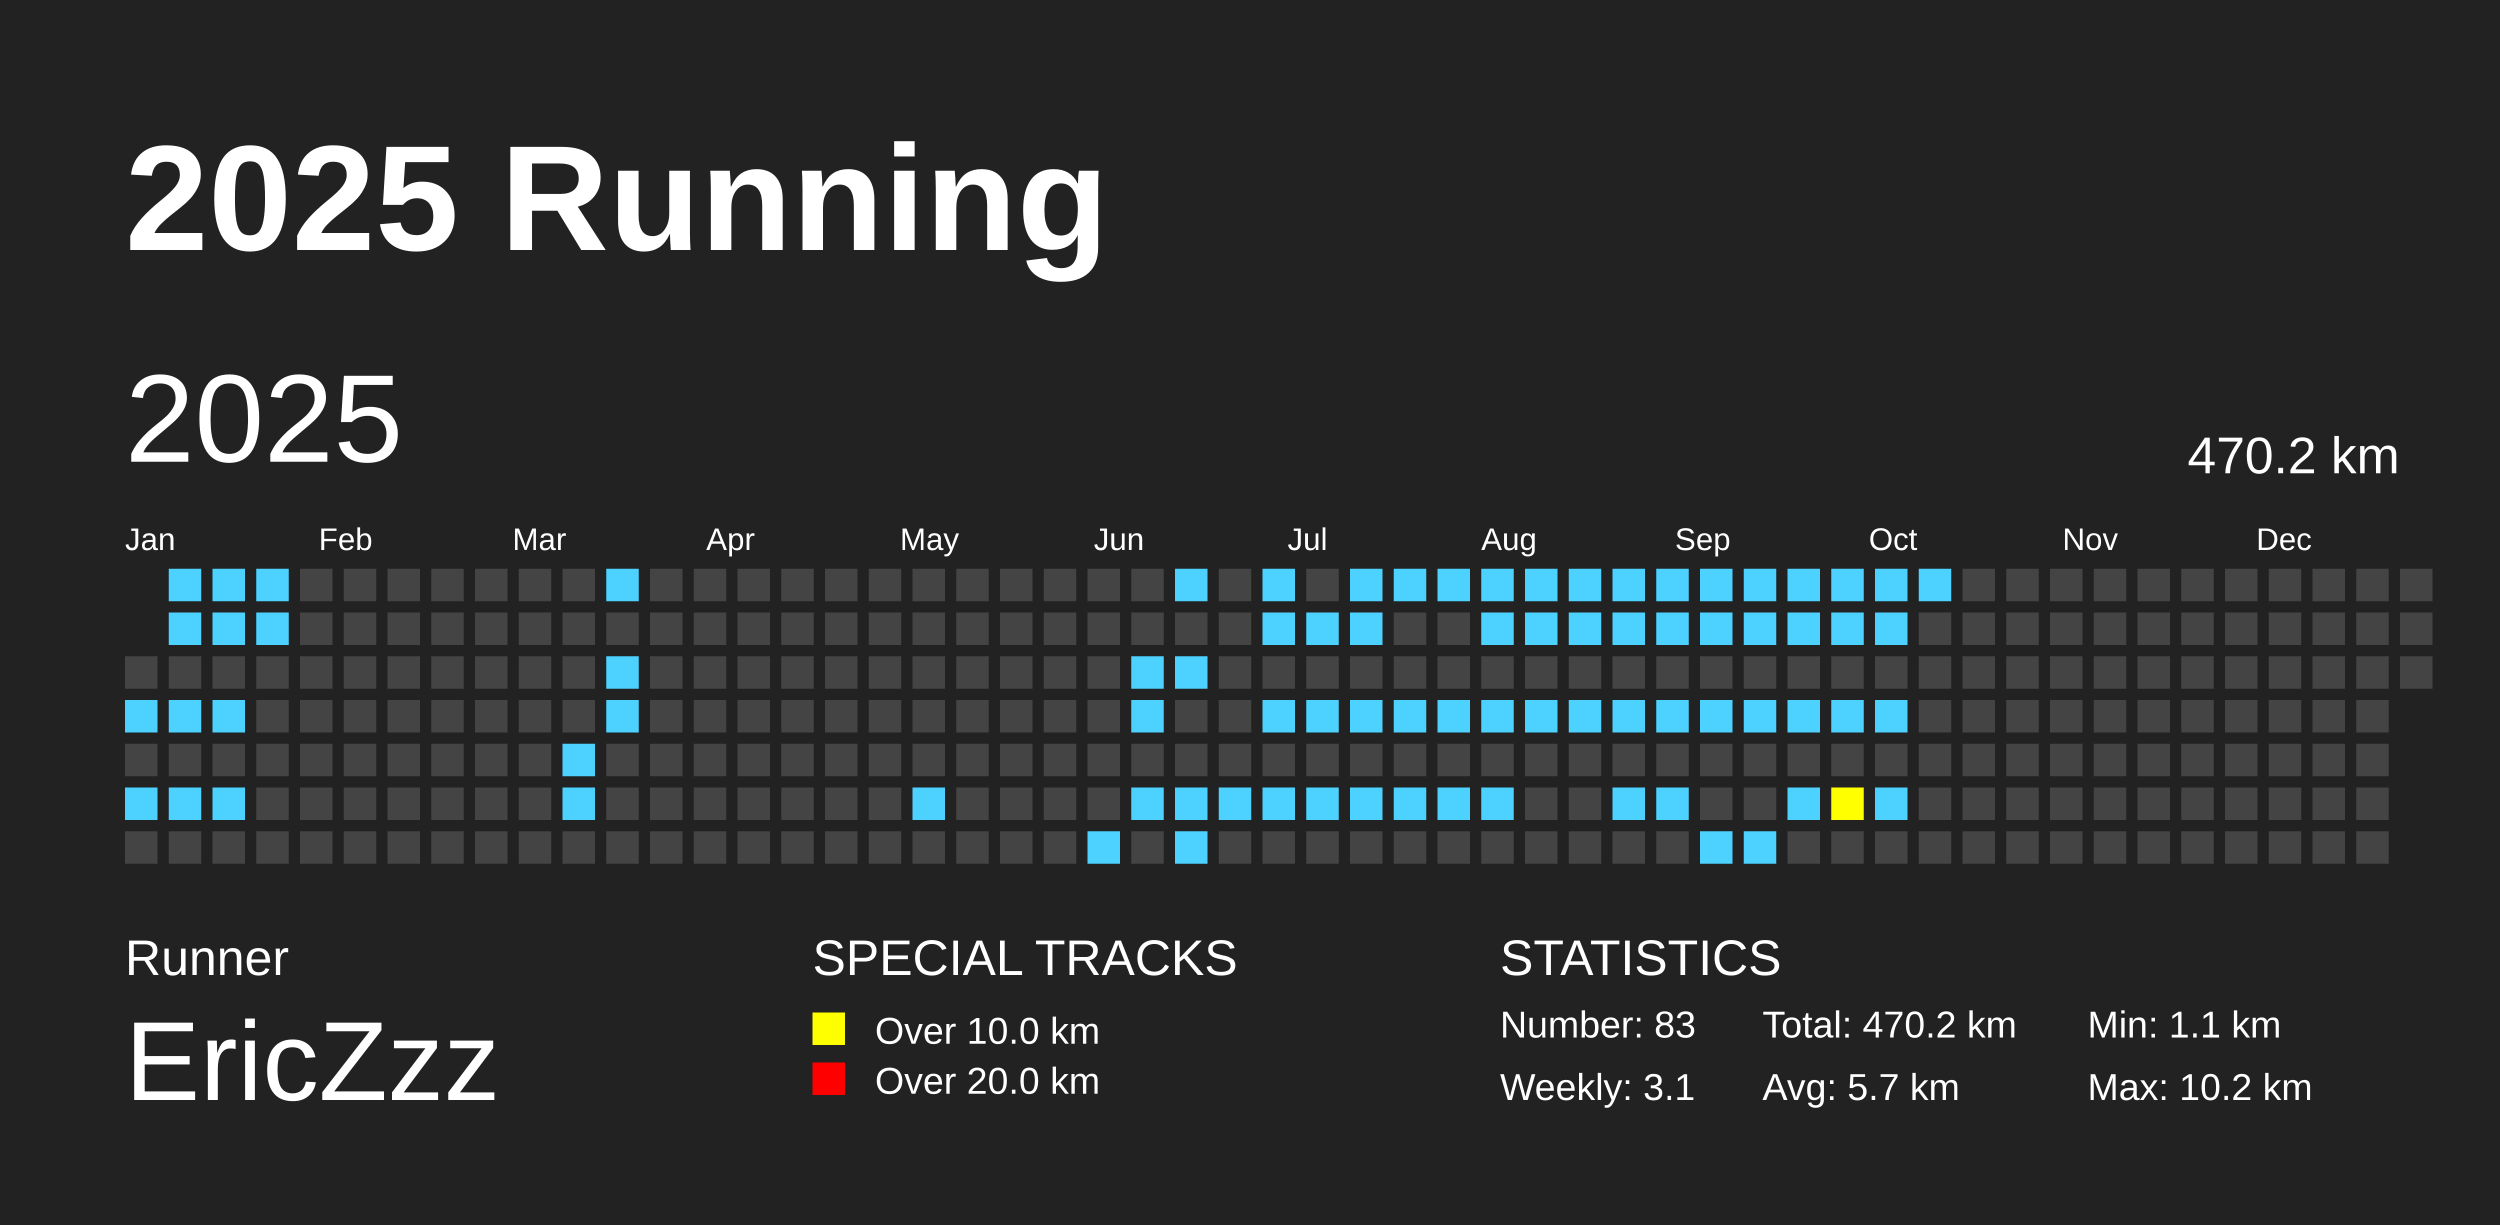
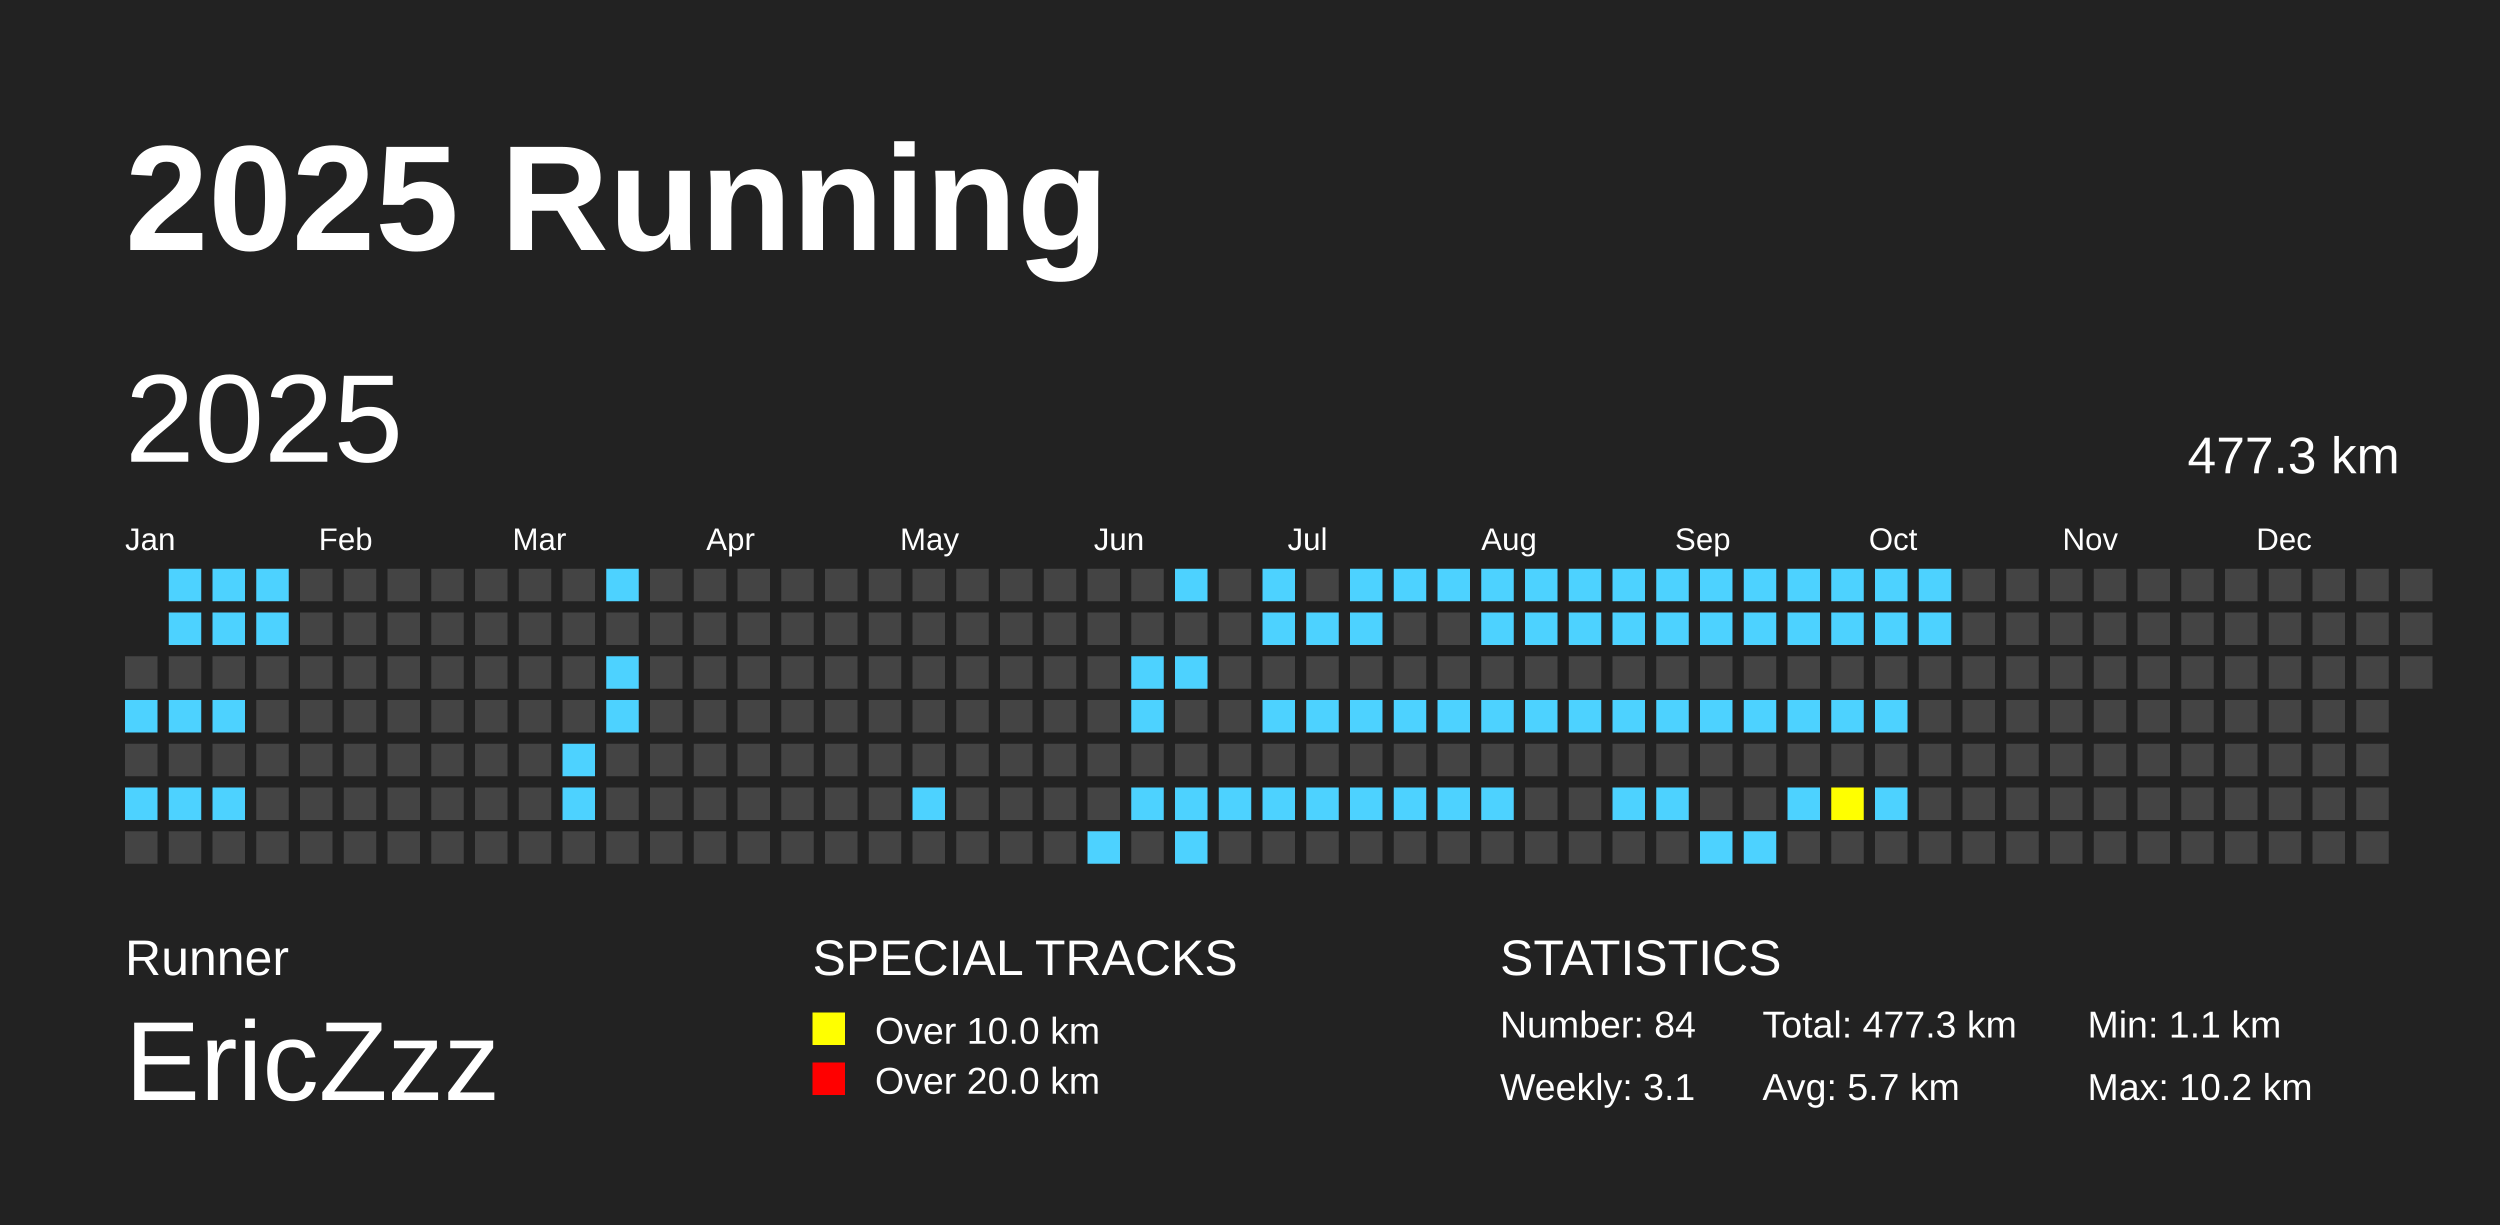
<svg xmlns="http://www.w3.org/2000/svg" baseProfile="full" height="98mm" version="1.1" viewBox="0,0,200,98" width="200mm">
  <defs />
  <rect fill="#222222" height="98" width="200" x="0" y="0" />
  <text fill="#FFFFFF" style="font-size:12px; font-family:Arial; font-weight:bold;" x="10" y="20">2025 Running</text>
  <text fill="#FFFFFF" style="font-size:4px; font-family:Arial" x="10" y="78">Runner</text>
  <text fill="#FFFFFF" style="font-size:9px; font-family:Arial" x="10" y="88">EricZzz</text>
  <text fill="#FFFFFF" style="font-size:4px; font-family:Arial" x="65" y="78">SPECIAL TRACKS</text>
  <rect fill="yellow" height="2.6" width="2.6" x="65" y="81" />
  <text fill="#FFFFFF" style="font-size:3px; font-family:Arial" x="70" y="83.5">Over 10.0 km</text>
  <rect fill="red" height="2.6" width="2.6" x="65" y="85" />
  <text fill="#FFFFFF" style="font-size:3px; font-family:Arial" x="70" y="87.5">Over 20.0 km</text>
  <text fill="#FFFFFF" style="font-size:4px; font-family:Arial" x="120" y="78">STATISTICS</text>
-   <text fill="#FFFFFF" style="font-size:3px; font-family:Arial" x="120" y="83">Number: 83</text>
+   <text fill="#FFFFFF" style="font-size:3px; font-family:Arial" x="120" y="83">Number: 84</text>
  <text fill="#FFFFFF" style="font-size:3px; font-family:Arial" x="120" y="88">Weekly: 3.1</text>
-   <text fill="#FFFFFF" style="font-size:3px; font-family:Arial" x="141" y="83">Total: 470.2 km</text>
+   <text fill="#FFFFFF" style="font-size:3px; font-family:Arial" x="141" y="83">Total: 477.3 km</text>
  <text fill="#FFFFFF" style="font-size:3px; font-family:Arial" x="141" y="88">Avg: 5.7 km</text>
  <text fill="#FFFFFF" style="font-size:3px; font-family:Arial" x="167" y="83">Min: 1.1 km</text>
  <text fill="#FFFFFF" style="font-size:3px; font-family:Arial" x="167" y="88">Max: 10.2 km</text>
  <text dominant-baseline="hanging" fill="#FFFFFF" style="font-size:10.0px; font-family:Arial;" x="10" y="30">2025</text>
-   <text dominant-baseline="hanging" fill="#FFFFFF" style="font-size:4.125px; font-family:Arial;" x="175" y="35">470.2 km</text>
+   <text dominant-baseline="hanging" fill="#FFFFFF" style="font-size:4.125px; font-family:Arial;" x="175" y="35">477.3 km</text>
  <text fill="#FFFFFF" style="font-size:2.5px; font-family:Arial" x="10.0" y="44">Jan</text>
  <text fill="#FFFFFF" style="font-size:2.5px; font-family:Arial" x="25.5" y="44">Feb</text>
  <text fill="#FFFFFF" style="font-size:2.5px; font-family:Arial" x="41.0" y="44">Mar</text>
  <text fill="#FFFFFF" style="font-size:2.5px; font-family:Arial" x="56.5" y="44">Apr</text>
  <text fill="#FFFFFF" style="font-size:2.5px; font-family:Arial" x="72.0" y="44">May</text>
  <text fill="#FFFFFF" style="font-size:2.5px; font-family:Arial" x="87.5" y="44">Jun</text>
  <text fill="#FFFFFF" style="font-size:2.5px; font-family:Arial" x="103.0" y="44">Jul</text>
  <text fill="#FFFFFF" style="font-size:2.5px; font-family:Arial" x="118.5" y="44">Aug</text>
  <text fill="#FFFFFF" style="font-size:2.5px; font-family:Arial" x="134.0" y="44">Sep</text>
  <text fill="#FFFFFF" style="font-size:2.5px; font-family:Arial" x="149.5" y="44">Oct</text>
  <text fill="#FFFFFF" style="font-size:2.5px; font-family:Arial" x="165.0" y="44">Nov</text>
  <text fill="#FFFFFF" style="font-size:2.5px; font-family:Arial" x="180.5" y="44">Dec</text>
  <rect fill="#444444" height="2.6" width="2.6" x="10.0" y="52.5" />
  <rect fill="#4DD2FF" height="2.6" width="2.6" x="10.0" y="56.0" />
  <rect fill="#444444" height="2.6" width="2.6" x="10.0" y="59.5" />
  <rect fill="#4DD2FF" height="2.6" width="2.6" x="10.0" y="63.0" />
  <rect fill="#444444" height="2.6" width="2.6" x="10.0" y="66.5" />
  <rect fill="#4DD2FF" height="2.6" width="2.6" x="13.5" y="45.5" />
  <rect fill="#4DD2FF" height="2.6" width="2.6" x="13.5" y="49.0" />
  <rect fill="#444444" height="2.6" width="2.6" x="13.5" y="52.5" />
  <rect fill="#4DD2FF" height="2.6" width="2.6" x="13.5" y="56.0" />
  <rect fill="#444444" height="2.6" width="2.6" x="13.5" y="59.5" />
  <rect fill="#4DD2FF" height="2.6" width="2.6" x="13.5" y="63.0" />
  <rect fill="#444444" height="2.6" width="2.6" x="13.5" y="66.5" />
  <rect fill="#4DD2FF" height="2.6" width="2.6" x="17.0" y="45.5" />
  <rect fill="#4DD2FF" height="2.6" width="2.6" x="17.0" y="49.0" />
  <rect fill="#444444" height="2.6" width="2.6" x="17.0" y="52.5" />
  <rect fill="#4DD2FF" height="2.6" width="2.6" x="17.0" y="56.0" />
  <rect fill="#444444" height="2.6" width="2.6" x="17.0" y="59.5" />
  <rect fill="#4DD2FF" height="2.6" width="2.6" x="17.0" y="63.0" />
  <rect fill="#444444" height="2.6" width="2.6" x="17.0" y="66.5" />
  <rect fill="#4DD2FF" height="2.6" width="2.6" x="20.5" y="45.5" />
  <rect fill="#4DD2FF" height="2.6" width="2.6" x="20.5" y="49.0" />
  <rect fill="#444444" height="2.6" width="2.6" x="20.5" y="52.5" />
  <rect fill="#444444" height="2.6" width="2.6" x="20.5" y="56.0" />
  <rect fill="#444444" height="2.6" width="2.6" x="20.5" y="59.5" />
  <rect fill="#444444" height="2.6" width="2.6" x="20.5" y="63.0" />
  <rect fill="#444444" height="2.6" width="2.6" x="20.5" y="66.5" />
  <rect fill="#444444" height="2.6" width="2.6" x="24.0" y="45.5" />
  <rect fill="#444444" height="2.6" width="2.6" x="24.0" y="49.0" />
  <rect fill="#444444" height="2.6" width="2.6" x="24.0" y="52.5" />
  <rect fill="#444444" height="2.6" width="2.6" x="24.0" y="56.0" />
  <rect fill="#444444" height="2.6" width="2.6" x="24.0" y="59.5" />
  <rect fill="#444444" height="2.6" width="2.6" x="24.0" y="63.0" />
  <rect fill="#444444" height="2.6" width="2.6" x="24.0" y="66.5" />
  <rect fill="#444444" height="2.6" width="2.6" x="27.5" y="45.5" />
  <rect fill="#444444" height="2.6" width="2.6" x="27.5" y="49.0" />
  <rect fill="#444444" height="2.6" width="2.6" x="27.5" y="52.5" />
  <rect fill="#444444" height="2.6" width="2.6" x="27.5" y="56.0" />
  <rect fill="#444444" height="2.6" width="2.6" x="27.5" y="59.5" />
  <rect fill="#444444" height="2.6" width="2.6" x="27.5" y="63.0" />
  <rect fill="#444444" height="2.6" width="2.6" x="27.5" y="66.5" />
  <rect fill="#444444" height="2.6" width="2.6" x="31.0" y="45.5" />
  <rect fill="#444444" height="2.6" width="2.6" x="31.0" y="49.0" />
  <rect fill="#444444" height="2.6" width="2.6" x="31.0" y="52.5" />
  <rect fill="#444444" height="2.6" width="2.6" x="31.0" y="56.0" />
  <rect fill="#444444" height="2.6" width="2.6" x="31.0" y="59.5" />
  <rect fill="#444444" height="2.6" width="2.6" x="31.0" y="63.0" />
  <rect fill="#444444" height="2.6" width="2.6" x="31.0" y="66.5" />
  <rect fill="#444444" height="2.6" width="2.6" x="34.5" y="45.5" />
  <rect fill="#444444" height="2.6" width="2.6" x="34.5" y="49.0" />
  <rect fill="#444444" height="2.6" width="2.6" x="34.5" y="52.5" />
  <rect fill="#444444" height="2.6" width="2.6" x="34.5" y="56.0" />
  <rect fill="#444444" height="2.6" width="2.6" x="34.5" y="59.5" />
  <rect fill="#444444" height="2.6" width="2.6" x="34.5" y="63.0" />
  <rect fill="#444444" height="2.6" width="2.6" x="34.5" y="66.5" />
  <rect fill="#444444" height="2.6" width="2.6" x="38.0" y="45.5" />
  <rect fill="#444444" height="2.6" width="2.6" x="38.0" y="49.0" />
  <rect fill="#444444" height="2.6" width="2.6" x="38.0" y="52.5" />
  <rect fill="#444444" height="2.6" width="2.6" x="38.0" y="56.0" />
  <rect fill="#444444" height="2.6" width="2.6" x="38.0" y="59.5" />
  <rect fill="#444444" height="2.6" width="2.6" x="38.0" y="63.0" />
  <rect fill="#444444" height="2.6" width="2.6" x="38.0" y="66.5" />
  <rect fill="#444444" height="2.6" width="2.6" x="41.5" y="45.5" />
  <rect fill="#444444" height="2.6" width="2.6" x="41.5" y="49.0" />
  <rect fill="#444444" height="2.6" width="2.6" x="41.5" y="52.5" />
  <rect fill="#444444" height="2.6" width="2.6" x="41.5" y="56.0" />
  <rect fill="#444444" height="2.6" width="2.6" x="41.5" y="59.5" />
  <rect fill="#444444" height="2.6" width="2.6" x="41.5" y="63.0" />
  <rect fill="#444444" height="2.6" width="2.6" x="41.5" y="66.5" />
  <rect fill="#444444" height="2.6" width="2.6" x="45.0" y="45.5" />
  <rect fill="#444444" height="2.6" width="2.6" x="45.0" y="49.0" />
  <rect fill="#444444" height="2.6" width="2.6" x="45.0" y="52.5" />
  <rect fill="#444444" height="2.6" width="2.6" x="45.0" y="56.0" />
  <rect fill="#4DD2FF" height="2.6" width="2.6" x="45.0" y="59.5" />
  <rect fill="#4DD2FF" height="2.6" width="2.6" x="45.0" y="63.0" />
  <rect fill="#444444" height="2.6" width="2.6" x="45.0" y="66.5" />
  <rect fill="#4DD2FF" height="2.6" width="2.6" x="48.5" y="45.5" />
  <rect fill="#444444" height="2.6" width="2.6" x="48.5" y="49.0" />
  <rect fill="#4DD2FF" height="2.6" width="2.6" x="48.5" y="52.5" />
  <rect fill="#4DD2FF" height="2.6" width="2.6" x="48.5" y="56.0" />
  <rect fill="#444444" height="2.6" width="2.6" x="48.5" y="59.5" />
  <rect fill="#444444" height="2.6" width="2.6" x="48.5" y="63.0" />
  <rect fill="#444444" height="2.6" width="2.6" x="48.5" y="66.5" />
  <rect fill="#444444" height="2.6" width="2.6" x="52.0" y="45.5" />
  <rect fill="#444444" height="2.6" width="2.6" x="52.0" y="49.0" />
  <rect fill="#444444" height="2.6" width="2.6" x="52.0" y="52.5" />
  <rect fill="#444444" height="2.6" width="2.6" x="52.0" y="56.0" />
  <rect fill="#444444" height="2.6" width="2.6" x="52.0" y="59.5" />
  <rect fill="#444444" height="2.6" width="2.6" x="52.0" y="63.0" />
  <rect fill="#444444" height="2.6" width="2.6" x="52.0" y="66.5" />
  <rect fill="#444444" height="2.6" width="2.6" x="55.5" y="45.5" />
  <rect fill="#444444" height="2.6" width="2.6" x="55.5" y="49.0" />
  <rect fill="#444444" height="2.6" width="2.6" x="55.5" y="52.5" />
  <rect fill="#444444" height="2.6" width="2.6" x="55.5" y="56.0" />
  <rect fill="#444444" height="2.6" width="2.6" x="55.5" y="59.5" />
  <rect fill="#444444" height="2.6" width="2.6" x="55.5" y="63.0" />
  <rect fill="#444444" height="2.6" width="2.6" x="55.5" y="66.5" />
  <rect fill="#444444" height="2.6" width="2.6" x="59.0" y="45.5" />
  <rect fill="#444444" height="2.6" width="2.6" x="59.0" y="49.0" />
  <rect fill="#444444" height="2.6" width="2.6" x="59.0" y="52.5" />
  <rect fill="#444444" height="2.6" width="2.6" x="59.0" y="56.0" />
  <rect fill="#444444" height="2.6" width="2.6" x="59.0" y="59.5" />
  <rect fill="#444444" height="2.6" width="2.6" x="59.0" y="63.0" />
  <rect fill="#444444" height="2.6" width="2.6" x="59.0" y="66.5" />
  <rect fill="#444444" height="2.6" width="2.6" x="62.5" y="45.5" />
  <rect fill="#444444" height="2.6" width="2.6" x="62.5" y="49.0" />
  <rect fill="#444444" height="2.6" width="2.6" x="62.5" y="52.5" />
  <rect fill="#444444" height="2.6" width="2.6" x="62.5" y="56.0" />
  <rect fill="#444444" height="2.6" width="2.6" x="62.5" y="59.5" />
  <rect fill="#444444" height="2.6" width="2.6" x="62.5" y="63.0" />
  <rect fill="#444444" height="2.6" width="2.6" x="62.5" y="66.5" />
  <rect fill="#444444" height="2.6" width="2.6" x="66.0" y="45.5" />
  <rect fill="#444444" height="2.6" width="2.6" x="66.0" y="49.0" />
  <rect fill="#444444" height="2.6" width="2.6" x="66.0" y="52.5" />
  <rect fill="#444444" height="2.6" width="2.6" x="66.0" y="56.0" />
  <rect fill="#444444" height="2.6" width="2.6" x="66.0" y="59.5" />
  <rect fill="#444444" height="2.6" width="2.6" x="66.0" y="63.0" />
  <rect fill="#444444" height="2.6" width="2.6" x="66.0" y="66.5" />
  <rect fill="#444444" height="2.6" width="2.6" x="69.5" y="45.5" />
  <rect fill="#444444" height="2.6" width="2.6" x="69.5" y="49.0" />
  <rect fill="#444444" height="2.6" width="2.6" x="69.5" y="52.5" />
  <rect fill="#444444" height="2.6" width="2.6" x="69.5" y="56.0" />
  <rect fill="#444444" height="2.6" width="2.6" x="69.5" y="59.5" />
  <rect fill="#444444" height="2.6" width="2.6" x="69.5" y="63.0" />
  <rect fill="#444444" height="2.6" width="2.6" x="69.5" y="66.5" />
  <rect fill="#444444" height="2.6" width="2.6" x="73.0" y="45.5" />
  <rect fill="#444444" height="2.6" width="2.6" x="73.0" y="49.0" />
  <rect fill="#444444" height="2.6" width="2.6" x="73.0" y="52.5" />
  <rect fill="#444444" height="2.6" width="2.6" x="73.0" y="56.0" />
  <rect fill="#444444" height="2.6" width="2.6" x="73.0" y="59.5" />
  <rect fill="#4DD2FF" height="2.6" width="2.6" x="73.0" y="63.0" />
  <rect fill="#444444" height="2.6" width="2.6" x="73.0" y="66.5" />
  <rect fill="#444444" height="2.6" width="2.6" x="76.5" y="45.5" />
  <rect fill="#444444" height="2.6" width="2.6" x="76.5" y="49.0" />
  <rect fill="#444444" height="2.6" width="2.6" x="76.5" y="52.5" />
  <rect fill="#444444" height="2.6" width="2.6" x="76.5" y="56.0" />
  <rect fill="#444444" height="2.6" width="2.6" x="76.5" y="59.5" />
  <rect fill="#444444" height="2.6" width="2.6" x="76.5" y="63.0" />
  <rect fill="#444444" height="2.6" width="2.6" x="76.5" y="66.5" />
  <rect fill="#444444" height="2.6" width="2.6" x="80.0" y="45.5" />
  <rect fill="#444444" height="2.6" width="2.6" x="80.0" y="49.0" />
  <rect fill="#444444" height="2.6" width="2.6" x="80.0" y="52.5" />
  <rect fill="#444444" height="2.6" width="2.6" x="80.0" y="56.0" />
  <rect fill="#444444" height="2.6" width="2.6" x="80.0" y="59.5" />
  <rect fill="#444444" height="2.6" width="2.6" x="80.0" y="63.0" />
  <rect fill="#444444" height="2.6" width="2.6" x="80.0" y="66.5" />
  <rect fill="#444444" height="2.6" width="2.6" x="83.5" y="45.5" />
  <rect fill="#444444" height="2.6" width="2.6" x="83.5" y="49.0" />
  <rect fill="#444444" height="2.6" width="2.6" x="83.5" y="52.5" />
  <rect fill="#444444" height="2.6" width="2.6" x="83.5" y="56.0" />
  <rect fill="#444444" height="2.6" width="2.6" x="83.5" y="59.5" />
  <rect fill="#444444" height="2.6" width="2.6" x="83.5" y="63.0" />
  <rect fill="#444444" height="2.6" width="2.6" x="83.5" y="66.5" />
  <rect fill="#444444" height="2.6" width="2.6" x="87.0" y="45.5" />
  <rect fill="#444444" height="2.6" width="2.6" x="87.0" y="49.0" />
  <rect fill="#444444" height="2.6" width="2.6" x="87.0" y="52.5" />
  <rect fill="#444444" height="2.6" width="2.6" x="87.0" y="56.0" />
  <rect fill="#444444" height="2.6" width="2.6" x="87.0" y="59.5" />
  <rect fill="#444444" height="2.6" width="2.6" x="87.0" y="63.0" />
  <rect fill="#4DD2FF" height="2.6" width="2.6" x="87.0" y="66.5" />
  <rect fill="#444444" height="2.6" width="2.6" x="90.5" y="45.5" />
  <rect fill="#444444" height="2.6" width="2.6" x="90.5" y="49.0" />
  <rect fill="#4DD2FF" height="2.6" width="2.6" x="90.5" y="52.5" />
  <rect fill="#4DD2FF" height="2.6" width="2.6" x="90.5" y="56.0" />
  <rect fill="#444444" height="2.6" width="2.6" x="90.5" y="59.5" />
  <rect fill="#4DD2FF" height="2.6" width="2.6" x="90.5" y="63.0" />
  <rect fill="#444444" height="2.6" width="2.6" x="90.5" y="66.5" />
  <rect fill="#4DD2FF" height="2.6" width="2.6" x="94.0" y="45.5" />
  <rect fill="#444444" height="2.6" width="2.6" x="94.0" y="49.0" />
  <rect fill="#4DD2FF" height="2.6" width="2.6" x="94.0" y="52.5" />
  <rect fill="#444444" height="2.6" width="2.6" x="94.0" y="56.0" />
  <rect fill="#444444" height="2.6" width="2.6" x="94.0" y="59.5" />
  <rect fill="#4DD2FF" height="2.6" width="2.6" x="94.0" y="63.0" />
  <rect fill="#4DD2FF" height="2.6" width="2.6" x="94.0" y="66.5" />
  <rect fill="#444444" height="2.6" width="2.6" x="97.5" y="45.5" />
  <rect fill="#444444" height="2.6" width="2.6" x="97.5" y="49.0" />
  <rect fill="#444444" height="2.6" width="2.6" x="97.5" y="52.5" />
  <rect fill="#444444" height="2.6" width="2.6" x="97.5" y="56.0" />
  <rect fill="#444444" height="2.6" width="2.6" x="97.5" y="59.5" />
  <rect fill="#4DD2FF" height="2.6" width="2.6" x="97.5" y="63.0" />
  <rect fill="#444444" height="2.6" width="2.6" x="97.5" y="66.5" />
  <rect fill="#4DD2FF" height="2.6" width="2.6" x="101.0" y="45.5" />
  <rect fill="#4DD2FF" height="2.6" width="2.6" x="101.0" y="49.0" />
  <rect fill="#444444" height="2.6" width="2.6" x="101.0" y="52.5" />
  <rect fill="#4DD2FF" height="2.6" width="2.6" x="101.0" y="56.0" />
  <rect fill="#444444" height="2.6" width="2.6" x="101.0" y="59.5" />
  <rect fill="#4DD2FF" height="2.6" width="2.6" x="101.0" y="63.0" />
  <rect fill="#444444" height="2.6" width="2.6" x="101.0" y="66.5" />
  <rect fill="#444444" height="2.6" width="2.6" x="104.5" y="45.5" />
  <rect fill="#4DD2FF" height="2.6" width="2.6" x="104.5" y="49.0" />
  <rect fill="#444444" height="2.6" width="2.6" x="104.5" y="52.5" />
  <rect fill="#4DD2FF" height="2.6" width="2.6" x="104.5" y="56.0" />
  <rect fill="#444444" height="2.6" width="2.6" x="104.5" y="59.5" />
  <rect fill="#4DD2FF" height="2.6" width="2.6" x="104.5" y="63.0" />
  <rect fill="#444444" height="2.6" width="2.6" x="104.5" y="66.5" />
  <rect fill="#4DD2FF" height="2.6" width="2.6" x="108.0" y="45.5" />
  <rect fill="#4DD2FF" height="2.6" width="2.6" x="108.0" y="49.0" />
  <rect fill="#444444" height="2.6" width="2.6" x="108.0" y="52.5" />
  <rect fill="#4DD2FF" height="2.6" width="2.6" x="108.0" y="56.0" />
  <rect fill="#444444" height="2.6" width="2.6" x="108.0" y="59.5" />
  <rect fill="#4DD2FF" height="2.6" width="2.6" x="108.0" y="63.0" />
  <rect fill="#444444" height="2.6" width="2.6" x="108.0" y="66.5" />
  <rect fill="#4DD2FF" height="2.6" width="2.6" x="111.5" y="45.5" />
  <rect fill="#444444" height="2.6" width="2.6" x="111.5" y="49.0" />
  <rect fill="#444444" height="2.6" width="2.6" x="111.5" y="52.5" />
  <rect fill="#4DD2FF" height="2.6" width="2.6" x="111.5" y="56.0" />
  <rect fill="#444444" height="2.6" width="2.6" x="111.5" y="59.5" />
  <rect fill="#4DD2FF" height="2.6" width="2.6" x="111.5" y="63.0" />
  <rect fill="#444444" height="2.6" width="2.6" x="111.5" y="66.5" />
  <rect fill="#4DD2FF" height="2.6" width="2.6" x="115.0" y="45.5" />
  <rect fill="#444444" height="2.6" width="2.6" x="115.0" y="49.0" />
  <rect fill="#444444" height="2.6" width="2.6" x="115.0" y="52.5" />
  <rect fill="#4DD2FF" height="2.6" width="2.6" x="115.0" y="56.0" />
  <rect fill="#444444" height="2.6" width="2.6" x="115.0" y="59.5" />
  <rect fill="#4DD2FF" height="2.6" width="2.6" x="115.0" y="63.0" />
  <rect fill="#444444" height="2.6" width="2.6" x="115.0" y="66.5" />
  <rect fill="#4DD2FF" height="2.6" width="2.6" x="118.5" y="45.5" />
  <rect fill="#4DD2FF" height="2.6" width="2.6" x="118.5" y="49.0" />
  <rect fill="#444444" height="2.6" width="2.6" x="118.5" y="52.5" />
  <rect fill="#4DD2FF" height="2.6" width="2.6" x="118.5" y="56.0" />
  <rect fill="#444444" height="2.6" width="2.6" x="118.5" y="59.5" />
  <rect fill="#4DD2FF" height="2.6" width="2.6" x="118.5" y="63.0" />
  <rect fill="#444444" height="2.6" width="2.6" x="118.5" y="66.5" />
  <rect fill="#4DD2FF" height="2.6" width="2.6" x="122.0" y="45.5" />
  <rect fill="#4DD2FF" height="2.6" width="2.6" x="122.0" y="49.0" />
  <rect fill="#444444" height="2.6" width="2.6" x="122.0" y="52.5" />
  <rect fill="#4DD2FF" height="2.6" width="2.6" x="122.0" y="56.0" />
  <rect fill="#444444" height="2.6" width="2.6" x="122.0" y="59.5" />
  <rect fill="#444444" height="2.6" width="2.6" x="122.0" y="63.0" />
  <rect fill="#444444" height="2.6" width="2.6" x="122.0" y="66.5" />
  <rect fill="#4DD2FF" height="2.6" width="2.6" x="125.5" y="45.5" />
  <rect fill="#4DD2FF" height="2.6" width="2.6" x="125.5" y="49.0" />
  <rect fill="#444444" height="2.6" width="2.6" x="125.5" y="52.5" />
  <rect fill="#4DD2FF" height="2.6" width="2.6" x="125.5" y="56.0" />
  <rect fill="#444444" height="2.6" width="2.6" x="125.5" y="59.5" />
  <rect fill="#444444" height="2.6" width="2.6" x="125.5" y="63.0" />
  <rect fill="#444444" height="2.6" width="2.6" x="125.5" y="66.5" />
  <rect fill="#4DD2FF" height="2.6" width="2.6" x="129.0" y="45.5" />
  <rect fill="#4DD2FF" height="2.6" width="2.6" x="129.0" y="49.0" />
  <rect fill="#444444" height="2.6" width="2.6" x="129.0" y="52.5" />
  <rect fill="#4DD2FF" height="2.6" width="2.6" x="129.0" y="56.0" />
  <rect fill="#444444" height="2.6" width="2.6" x="129.0" y="59.5" />
  <rect fill="#4DD2FF" height="2.6" width="2.6" x="129.0" y="63.0" />
  <rect fill="#444444" height="2.6" width="2.6" x="129.0" y="66.5" />
  <rect fill="#4DD2FF" height="2.6" width="2.6" x="132.5" y="45.5" />
  <rect fill="#4DD2FF" height="2.6" width="2.6" x="132.5" y="49.0" />
  <rect fill="#444444" height="2.6" width="2.6" x="132.5" y="52.5" />
  <rect fill="#4DD2FF" height="2.6" width="2.6" x="132.5" y="56.0" />
  <rect fill="#444444" height="2.6" width="2.6" x="132.5" y="59.5" />
  <rect fill="#4DD2FF" height="2.6" width="2.6" x="132.5" y="63.0" />
  <rect fill="#444444" height="2.6" width="2.6" x="132.5" y="66.5" />
  <rect fill="#4DD2FF" height="2.6" width="2.6" x="136.0" y="45.5" />
  <rect fill="#4DD2FF" height="2.6" width="2.6" x="136.0" y="49.0" />
  <rect fill="#444444" height="2.6" width="2.6" x="136.0" y="52.5" />
  <rect fill="#4DD2FF" height="2.6" width="2.6" x="136.0" y="56.0" />
  <rect fill="#444444" height="2.6" width="2.6" x="136.0" y="59.5" />
  <rect fill="#444444" height="2.6" width="2.6" x="136.0" y="63.0" />
  <rect fill="#4DD2FF" height="2.6" width="2.6" x="136.0" y="66.5" />
  <rect fill="#4DD2FF" height="2.6" width="2.6" x="139.5" y="45.5" />
  <rect fill="#4DD2FF" height="2.6" width="2.6" x="139.5" y="49.0" />
  <rect fill="#444444" height="2.6" width="2.6" x="139.5" y="52.5" />
  <rect fill="#4DD2FF" height="2.6" width="2.6" x="139.5" y="56.0" />
  <rect fill="#444444" height="2.6" width="2.6" x="139.5" y="59.5" />
  <rect fill="#444444" height="2.6" width="2.6" x="139.5" y="63.0" />
  <rect fill="#4DD2FF" height="2.6" width="2.6" x="139.5" y="66.5" />
  <rect fill="#4DD2FF" height="2.6" width="2.6" x="143.0" y="45.5" />
  <rect fill="#4DD2FF" height="2.6" width="2.6" x="143.0" y="49.0" />
  <rect fill="#444444" height="2.6" width="2.6" x="143.0" y="52.5" />
  <rect fill="#4DD2FF" height="2.6" width="2.6" x="143.0" y="56.0" />
  <rect fill="#444444" height="2.6" width="2.6" x="143.0" y="59.5" />
  <rect fill="#4DD2FF" height="2.6" width="2.6" x="143.0" y="63.0" />
  <rect fill="#444444" height="2.6" width="2.6" x="143.0" y="66.5" />
  <rect fill="#4DD2FF" height="2.6" width="2.6" x="146.5" y="45.5" />
  <rect fill="#4DD2FF" height="2.6" width="2.6" x="146.5" y="49.0" />
  <rect fill="#444444" height="2.6" width="2.6" x="146.5" y="52.5" />
  <rect fill="#4DD2FF" height="2.6" width="2.6" x="146.5" y="56.0" />
  <rect fill="#444444" height="2.6" width="2.6" x="146.5" y="59.5" />
  <rect fill="yellow" height="2.6" width="2.6" x="146.5" y="63.0" />
  <rect fill="#444444" height="2.6" width="2.6" x="146.5" y="66.5" />
  <rect fill="#4DD2FF" height="2.6" width="2.6" x="150.0" y="45.5" />
  <rect fill="#4DD2FF" height="2.6" width="2.6" x="150.0" y="49.0" />
  <rect fill="#444444" height="2.6" width="2.6" x="150.0" y="52.5" />
  <rect fill="#4DD2FF" height="2.6" width="2.6" x="150.0" y="56.0" />
  <rect fill="#444444" height="2.6" width="2.6" x="150.0" y="59.5" />
  <rect fill="#4DD2FF" height="2.6" width="2.6" x="150.0" y="63.0" />
  <rect fill="#444444" height="2.6" width="2.6" x="150.0" y="66.5" />
  <rect fill="#4DD2FF" height="2.6" width="2.6" x="153.5" y="45.5" />
-   <rect fill="#444444" height="2.6" width="2.6" x="153.5" y="49.0" />
+   <rect fill="#4DD2FF" height="2.6" width="2.6" x="153.5" y="49.0" />
  <rect fill="#444444" height="2.6" width="2.6" x="153.5" y="52.5" />
  <rect fill="#444444" height="2.6" width="2.6" x="153.5" y="56.0" />
  <rect fill="#444444" height="2.6" width="2.6" x="153.5" y="59.5" />
  <rect fill="#444444" height="2.6" width="2.6" x="153.5" y="63.0" />
  <rect fill="#444444" height="2.6" width="2.6" x="153.5" y="66.5" />
  <rect fill="#444444" height="2.6" width="2.6" x="157.0" y="45.5" />
  <rect fill="#444444" height="2.6" width="2.6" x="157.0" y="49.0" />
  <rect fill="#444444" height="2.6" width="2.6" x="157.0" y="52.5" />
  <rect fill="#444444" height="2.6" width="2.6" x="157.0" y="56.0" />
  <rect fill="#444444" height="2.6" width="2.6" x="157.0" y="59.5" />
  <rect fill="#444444" height="2.6" width="2.6" x="157.0" y="63.0" />
  <rect fill="#444444" height="2.6" width="2.6" x="157.0" y="66.5" />
  <rect fill="#444444" height="2.6" width="2.6" x="160.5" y="45.5" />
  <rect fill="#444444" height="2.6" width="2.6" x="160.5" y="49.0" />
  <rect fill="#444444" height="2.6" width="2.6" x="160.5" y="52.5" />
  <rect fill="#444444" height="2.6" width="2.6" x="160.5" y="56.0" />
  <rect fill="#444444" height="2.6" width="2.6" x="160.5" y="59.5" />
  <rect fill="#444444" height="2.6" width="2.6" x="160.5" y="63.0" />
  <rect fill="#444444" height="2.6" width="2.6" x="160.5" y="66.5" />
  <rect fill="#444444" height="2.6" width="2.6" x="164.0" y="45.5" />
  <rect fill="#444444" height="2.6" width="2.6" x="164.0" y="49.0" />
  <rect fill="#444444" height="2.6" width="2.6" x="164.0" y="52.5" />
  <rect fill="#444444" height="2.6" width="2.6" x="164.0" y="56.0" />
  <rect fill="#444444" height="2.6" width="2.6" x="164.0" y="59.5" />
  <rect fill="#444444" height="2.6" width="2.6" x="164.0" y="63.0" />
  <rect fill="#444444" height="2.6" width="2.6" x="164.0" y="66.5" />
  <rect fill="#444444" height="2.6" width="2.6" x="167.5" y="45.5" />
  <rect fill="#444444" height="2.6" width="2.6" x="167.5" y="49.0" />
  <rect fill="#444444" height="2.6" width="2.6" x="167.5" y="52.5" />
  <rect fill="#444444" height="2.6" width="2.6" x="167.5" y="56.0" />
  <rect fill="#444444" height="2.6" width="2.6" x="167.5" y="59.5" />
  <rect fill="#444444" height="2.6" width="2.6" x="167.5" y="63.0" />
  <rect fill="#444444" height="2.6" width="2.6" x="167.5" y="66.5" />
  <rect fill="#444444" height="2.6" width="2.6" x="171.0" y="45.5" />
  <rect fill="#444444" height="2.6" width="2.6" x="171.0" y="49.0" />
  <rect fill="#444444" height="2.6" width="2.6" x="171.0" y="52.5" />
  <rect fill="#444444" height="2.6" width="2.6" x="171.0" y="56.0" />
  <rect fill="#444444" height="2.6" width="2.6" x="171.0" y="59.5" />
  <rect fill="#444444" height="2.6" width="2.6" x="171.0" y="63.0" />
  <rect fill="#444444" height="2.6" width="2.6" x="171.0" y="66.5" />
  <rect fill="#444444" height="2.6" width="2.6" x="174.5" y="45.5" />
  <rect fill="#444444" height="2.6" width="2.6" x="174.5" y="49.0" />
  <rect fill="#444444" height="2.6" width="2.6" x="174.5" y="52.5" />
  <rect fill="#444444" height="2.6" width="2.6" x="174.5" y="56.0" />
  <rect fill="#444444" height="2.6" width="2.6" x="174.5" y="59.5" />
  <rect fill="#444444" height="2.6" width="2.6" x="174.5" y="63.0" />
  <rect fill="#444444" height="2.6" width="2.6" x="174.5" y="66.5" />
  <rect fill="#444444" height="2.6" width="2.6" x="178.0" y="45.5" />
  <rect fill="#444444" height="2.6" width="2.6" x="178.0" y="49.0" />
  <rect fill="#444444" height="2.6" width="2.6" x="178.0" y="52.5" />
  <rect fill="#444444" height="2.6" width="2.6" x="178.0" y="56.0" />
  <rect fill="#444444" height="2.6" width="2.6" x="178.0" y="59.5" />
  <rect fill="#444444" height="2.6" width="2.6" x="178.0" y="63.0" />
  <rect fill="#444444" height="2.6" width="2.6" x="178.0" y="66.5" />
  <rect fill="#444444" height="2.6" width="2.6" x="181.5" y="45.5" />
  <rect fill="#444444" height="2.6" width="2.6" x="181.5" y="49.0" />
  <rect fill="#444444" height="2.6" width="2.6" x="181.5" y="52.5" />
  <rect fill="#444444" height="2.6" width="2.6" x="181.5" y="56.0" />
  <rect fill="#444444" height="2.6" width="2.6" x="181.5" y="59.5" />
  <rect fill="#444444" height="2.6" width="2.6" x="181.5" y="63.0" />
  <rect fill="#444444" height="2.6" width="2.6" x="181.5" y="66.5" />
  <rect fill="#444444" height="2.6" width="2.6" x="185.0" y="45.5" />
  <rect fill="#444444" height="2.6" width="2.6" x="185.0" y="49.0" />
  <rect fill="#444444" height="2.6" width="2.6" x="185.0" y="52.5" />
  <rect fill="#444444" height="2.6" width="2.6" x="185.0" y="56.0" />
  <rect fill="#444444" height="2.6" width="2.6" x="185.0" y="59.5" />
  <rect fill="#444444" height="2.6" width="2.6" x="185.0" y="63.0" />
  <rect fill="#444444" height="2.6" width="2.6" x="185.0" y="66.5" />
  <rect fill="#444444" height="2.6" width="2.6" x="188.5" y="45.5" />
  <rect fill="#444444" height="2.6" width="2.6" x="188.5" y="49.0" />
  <rect fill="#444444" height="2.6" width="2.6" x="188.5" y="52.5" />
  <rect fill="#444444" height="2.6" width="2.6" x="188.5" y="56.0" />
  <rect fill="#444444" height="2.6" width="2.6" x="188.5" y="59.5" />
  <rect fill="#444444" height="2.6" width="2.6" x="188.5" y="63.0" />
  <rect fill="#444444" height="2.6" width="2.6" x="188.5" y="66.5" />
  <rect fill="#444444" height="2.6" width="2.6" x="192.0" y="45.5" />
  <rect fill="#444444" height="2.6" width="2.6" x="192.0" y="49.0" />
  <rect fill="#444444" height="2.6" width="2.6" x="192.0" y="52.5" />
</svg>
